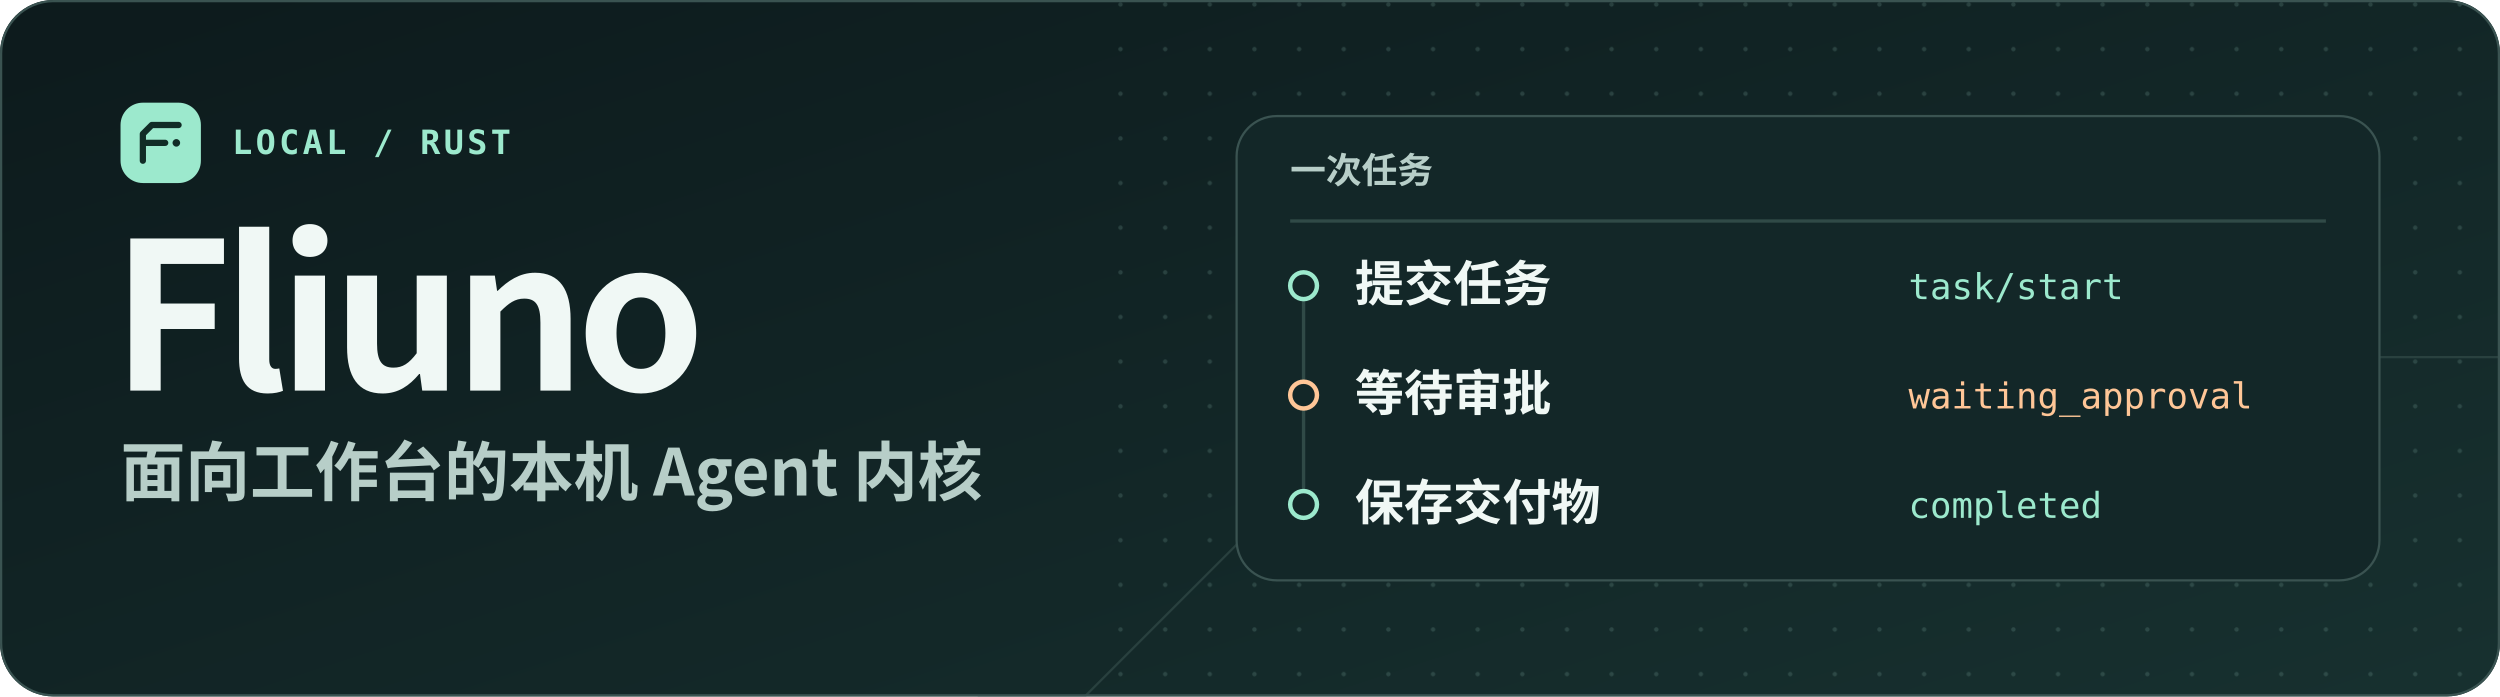
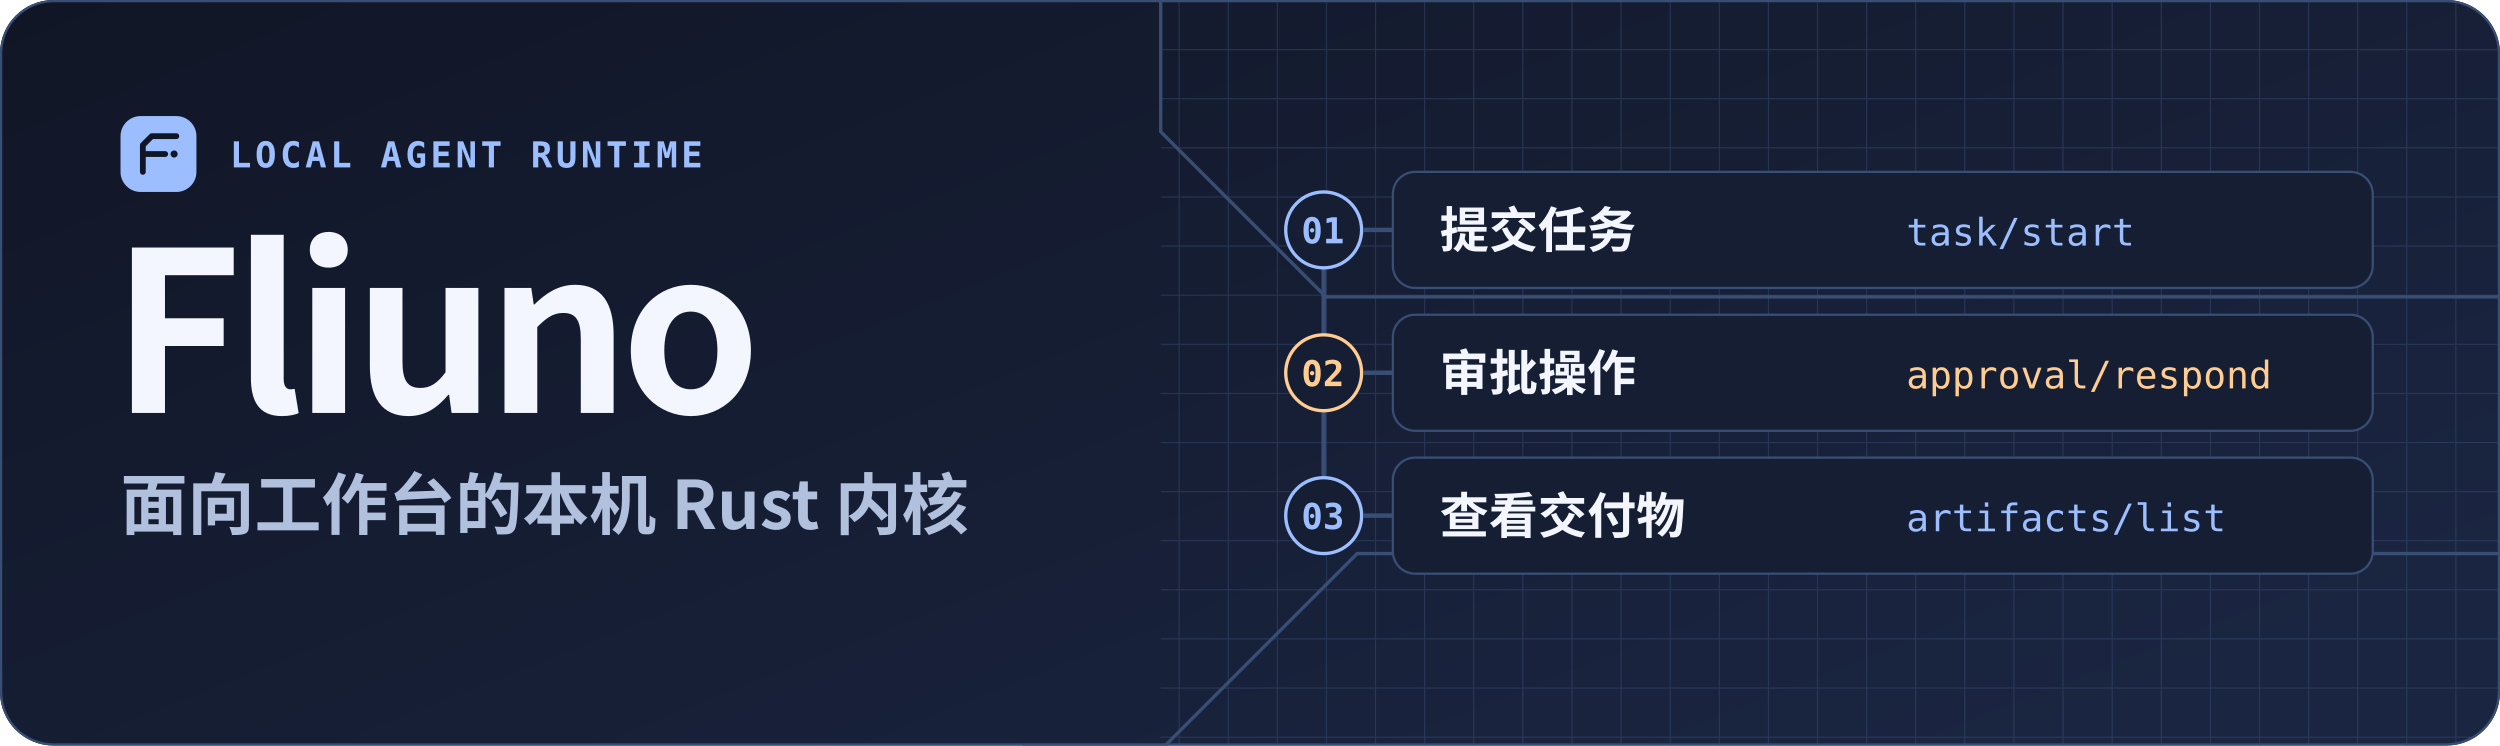
- <svg xmlns="http://www.w3.org/2000/svg" width="1120" height="312" viewBox="0 0 1120 312" role="img" aria-labelledby="title desc">
+ <svg xmlns="http://www.w3.org/2000/svg" width="1120" height="334" viewBox="0 0 1120 334" role="img" aria-labelledby="title desc">
  <defs>
-     <linearGradient id="paper" x1="0%" y1="10%" x2="100%" y2="95%">
-       <stop stop-color="#0d1b1d" />
-       <stop offset="1" stop-color="#17302f" />
+     <linearGradient id="surface" x1="0%" y1="0%" x2="100%" y2="75%">
+       <stop stop-color="#111626" />
+       <stop offset="1" stop-color="#1a2541" />
    </linearGradient>
-     <pattern id="grid" width="20" height="20" patternUnits="userSpaceOnUse">
-       <circle cx="2" cy="2" r="1" fill="#6e9990" opacity=".25" />
+     <pattern id="grid" width="22" height="22" patternUnits="userSpaceOnUse">
+       <path d="M22 0H0V22" fill="none" stroke="#394e74" opacity=".48" />
    </pattern>
    <clipPath id="frame">
-       <rect width="1120" height="312" rx="24" />
+       <rect width="1120" height="334" rx="24" />
    </clipPath>
  </defs>
  <g clip-path="url(#frame)">
-     <rect width="1120" height="312" fill="url(#paper)" />
-     <rect x="486" width="634" height="312" fill="url(#grid)" />
-     <path d="M438 312h48l152-152h482" fill="none" stroke="#3a5351" opacity=".55" />
-     <g transform="translate(54 46)">
-       <rect width="36" height="36" rx="10" fill="#9ce9cd" />
-       <path d="M10 26V14l4-4h12M10 18h10" fill="none" stroke="#112c26" stroke-width="2.8" stroke-linecap="round" stroke-linejoin="round" />
-       <circle cx="25" cy="18" r="1.7" fill="#112c26" />
+     <rect width="1120" height="334" fill="url(#surface)" />
+     <rect x="520" width="600" height="334" fill="url(#grid)" />
+     <path d="M458 334h64l86-86h512M520 0v59l74 74h526" fill="none" stroke="#394e74" stroke-width="1.5" />
+     <g transform="translate(54 52)">
+       <rect width="34" height="34" rx="9" fill="#9cbeff" />
+       <path d="M10 25V13l4-4h11M10 17h10" fill="none" stroke="#111626" stroke-width="2.6" stroke-linecap="round" stroke-linejoin="round" />
+       <circle cx="24" cy="17" r="1.6" fill="#111626" />
    </g>
-     <text x="104" y="69" font-family="ui-monospace, Cascadia Mono, Consolas, monospace" font-size="15" font-weight="650" letter-spacing="1.5" fill="#9ce9cd">LOCAL  /  RUST</text>
-     <text x="50" y="175" font-family="system-ui, Segoe UI, PingFang SC, Microsoft YaHei, Noto Sans CJK SC, sans-serif" font-size="92" font-weight="740" letter-spacing="-4" fill="#f0f8f5">Fliuno</text>
-     <text x="54" y="222" font-family="system-ui, Segoe UI, PingFang SC, Microsoft YaHei, Noto Sans CJK SC, sans-serif" font-size="29" font-weight="550" letter-spacing="0" fill="#b7cec8">面向工作台的本机 Agent 内核</text>
-     <g transform="translate(554 52)">
-       <rect width="512" height="208" rx="18" fill="#132728" stroke="#3a5351" />
-       <text x="24" y="30" font-family="system-ui, Segoe UI, PingFang SC, Microsoft YaHei, Noto Sans CJK SC, sans-serif" font-size="16" font-weight="650" letter-spacing="0" fill="#b7cec8">一次任务</text>
-       <path d="M24 47H488M30 76V174" fill="none" stroke="#304a47" stroke-width="1.5" />
-       <circle cx="30" cy="76" r="6" fill="#132728" stroke="#9ce9cd" stroke-width="2" />
-       <text x="53" y="83" font-family="system-ui, Segoe UI, PingFang SC, Microsoft YaHei, Noto Sans CJK SC, sans-serif" font-size="22" font-weight="650" letter-spacing="0" fill="#f0f8f5">提交任务</text>
-       <text x="301" y="82" font-family="ui-monospace, Cascadia Mono, Consolas, monospace" font-size="16" font-weight="500" letter-spacing="0" fill="#9ce9cd">task/start</text>
-       <circle cx="30" cy="125" r="6" fill="#132728" stroke="#ffc697" stroke-width="2" />
-       <text x="53" y="132" font-family="system-ui, Segoe UI, PingFang SC, Microsoft YaHei, Noto Sans CJK SC, sans-serif" font-size="22" font-weight="650" letter-spacing="0" fill="#f0f8f5">等待审批</text>
-       <text x="301" y="131" font-family="ui-monospace, Cascadia Mono, Consolas, monospace" font-size="16" font-weight="500" letter-spacing="0" fill="#ffc697">waiting_approval</text>
-       <circle cx="30" cy="174" r="6" fill="#132728" stroke="#9ce9cd" stroke-width="2" />
-       <text x="53" y="181" font-family="system-ui, Segoe UI, PingFang SC, Microsoft YaHei, Noto Sans CJK SC, sans-serif" font-size="22" font-weight="650" letter-spacing="0" fill="#f0f8f5">保存交付物</text>
-       <text x="301" y="180" font-family="ui-monospace, Cascadia Mono, Consolas, monospace" font-size="16" font-weight="500" letter-spacing="0" fill="#9ce9cd">completed</text>
+     <text x="103" y="75" font-family="ui-monospace, Cascadia Mono, Consolas, monospace" font-size="16" font-weight="600" letter-spacing="1.6" fill="#9cbeff">LOCAL AGENT RUNTIME</text>
+     <text x="50" y="185" font-family="system-ui, Segoe UI, PingFang SC, Microsoft YaHei, Noto Sans CJK SC, sans-serif" font-size="100" font-weight="770" letter-spacing="-4" fill="#f3f6ff">Fliuno</text>
+     <text x="54" y="237" font-family="system-ui, Segoe UI, PingFang SC, Microsoft YaHei, Noto Sans CJK SC, sans-serif" font-size="30" font-weight="550" letter-spacing="0" fill="#b1c0dd">面向工作台的本机 Rust 内核</text>
+     <g transform="translate(575 77)">
+       <path d="M18 28V156" fill="none" stroke="#394e74" stroke-width="2" />
+       <rect x="49" y="0" width="439" height="52" rx="10" fill="#151e33" stroke="#394e74" />
+       <path d="M36 26H49" stroke="#394e74" stroke-width="2" />
+       <circle cx="18" cy="26" r="17" fill="#151e33" stroke="#9cbeff" stroke-width="1.5" />
+       <text x="8" y="32" font-family="ui-monospace, Cascadia Mono, Consolas, monospace" font-size="16" font-weight="600" letter-spacing="0" fill="#9cbeff">01</text>
+       <text x="70" y="34" font-family="system-ui, Segoe UI, PingFang SC, Microsoft YaHei, Noto Sans CJK SC, sans-serif" font-size="22" font-weight="600" letter-spacing="0" fill="#f3f6ff">提交任务</text>
+       <text x="279" y="33" font-family="ui-monospace, Cascadia Mono, Consolas, monospace" font-size="17" font-weight="500" letter-spacing="0" fill="#9cbeff">task/start</text>
+       <rect x="49" y="64" width="439" height="52" rx="10" fill="#151e33" stroke="#394e74" />
+       <path d="M36 90H49" stroke="#394e74" stroke-width="2" />
+       <circle cx="18" cy="90" r="17" fill="#151e33" stroke="#ffcc91" stroke-width="1.5" />
+       <text x="8" y="96" font-family="ui-monospace, Cascadia Mono, Consolas, monospace" font-size="16" font-weight="600" letter-spacing="0" fill="#ffcc91">02</text>
+       <text x="70" y="98" font-family="system-ui, Segoe UI, PingFang SC, Microsoft YaHei, Noto Sans CJK SC, sans-serif" font-size="22" font-weight="600" letter-spacing="0" fill="#f3f6ff">审批操作</text>
+       <text x="279" y="97" font-family="ui-monospace, Cascadia Mono, Consolas, monospace" font-size="17" font-weight="500" letter-spacing="0" fill="#ffcc91">approval/respond</text>
+       <rect x="49" y="128" width="439" height="52" rx="10" fill="#151e33" stroke="#394e74" />
+       <path d="M36 154H49" stroke="#394e74" stroke-width="2" />
+       <circle cx="18" cy="154" r="17" fill="#151e33" stroke="#9cbeff" stroke-width="1.5" />
+       <text x="8" y="160" font-family="ui-monospace, Cascadia Mono, Consolas, monospace" font-size="16" font-weight="600" letter-spacing="0" fill="#9cbeff">03</text>
+       <text x="70" y="162" font-family="system-ui, Segoe UI, PingFang SC, Microsoft YaHei, Noto Sans CJK SC, sans-serif" font-size="22" font-weight="600" letter-spacing="0" fill="#f3f6ff">查看交付物</text>
+       <text x="279" y="161" font-family="ui-monospace, Cascadia Mono, Consolas, monospace" font-size="17" font-weight="500" letter-spacing="0" fill="#9cbeff">artifacts/list</text>
    </g>
  </g>
-   <rect x=".5" y=".5" width="1119" height="311" rx="23.5" fill="none" stroke="#3a5351" />
+   <rect x=".5" y=".5" width="1119" height="333" rx="23.5" fill="none" stroke="#394e74" />
</svg>
